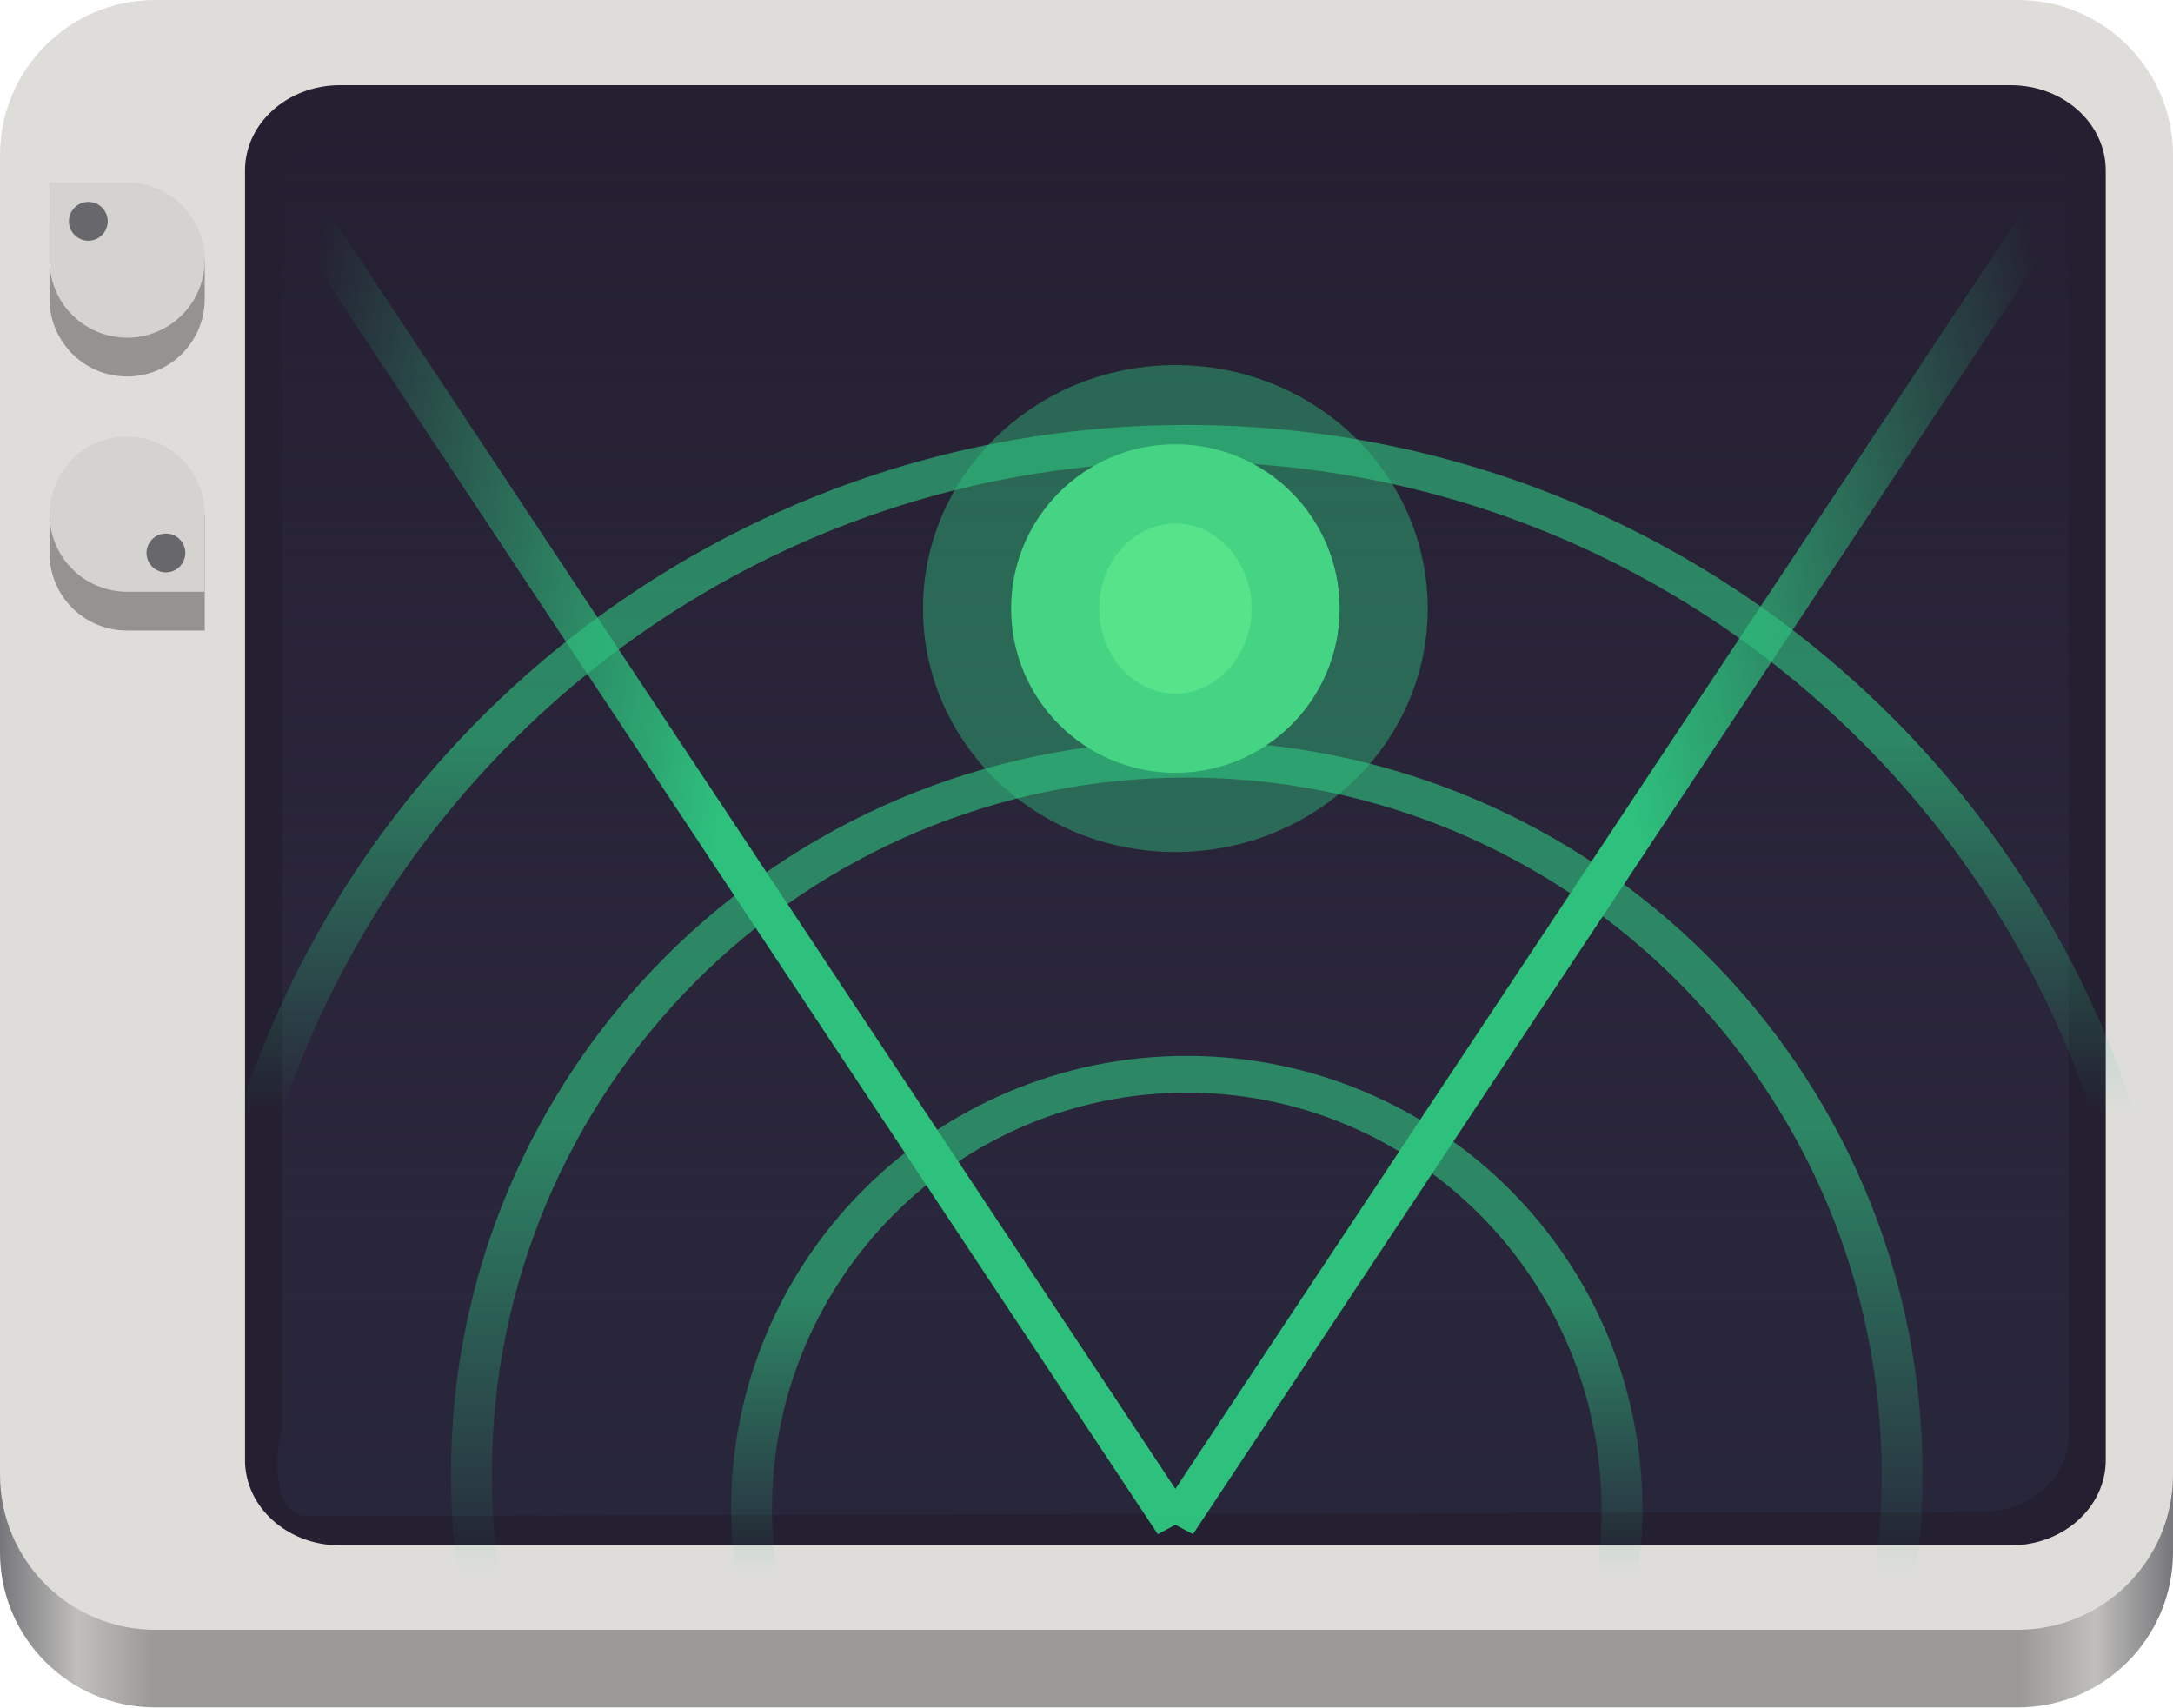
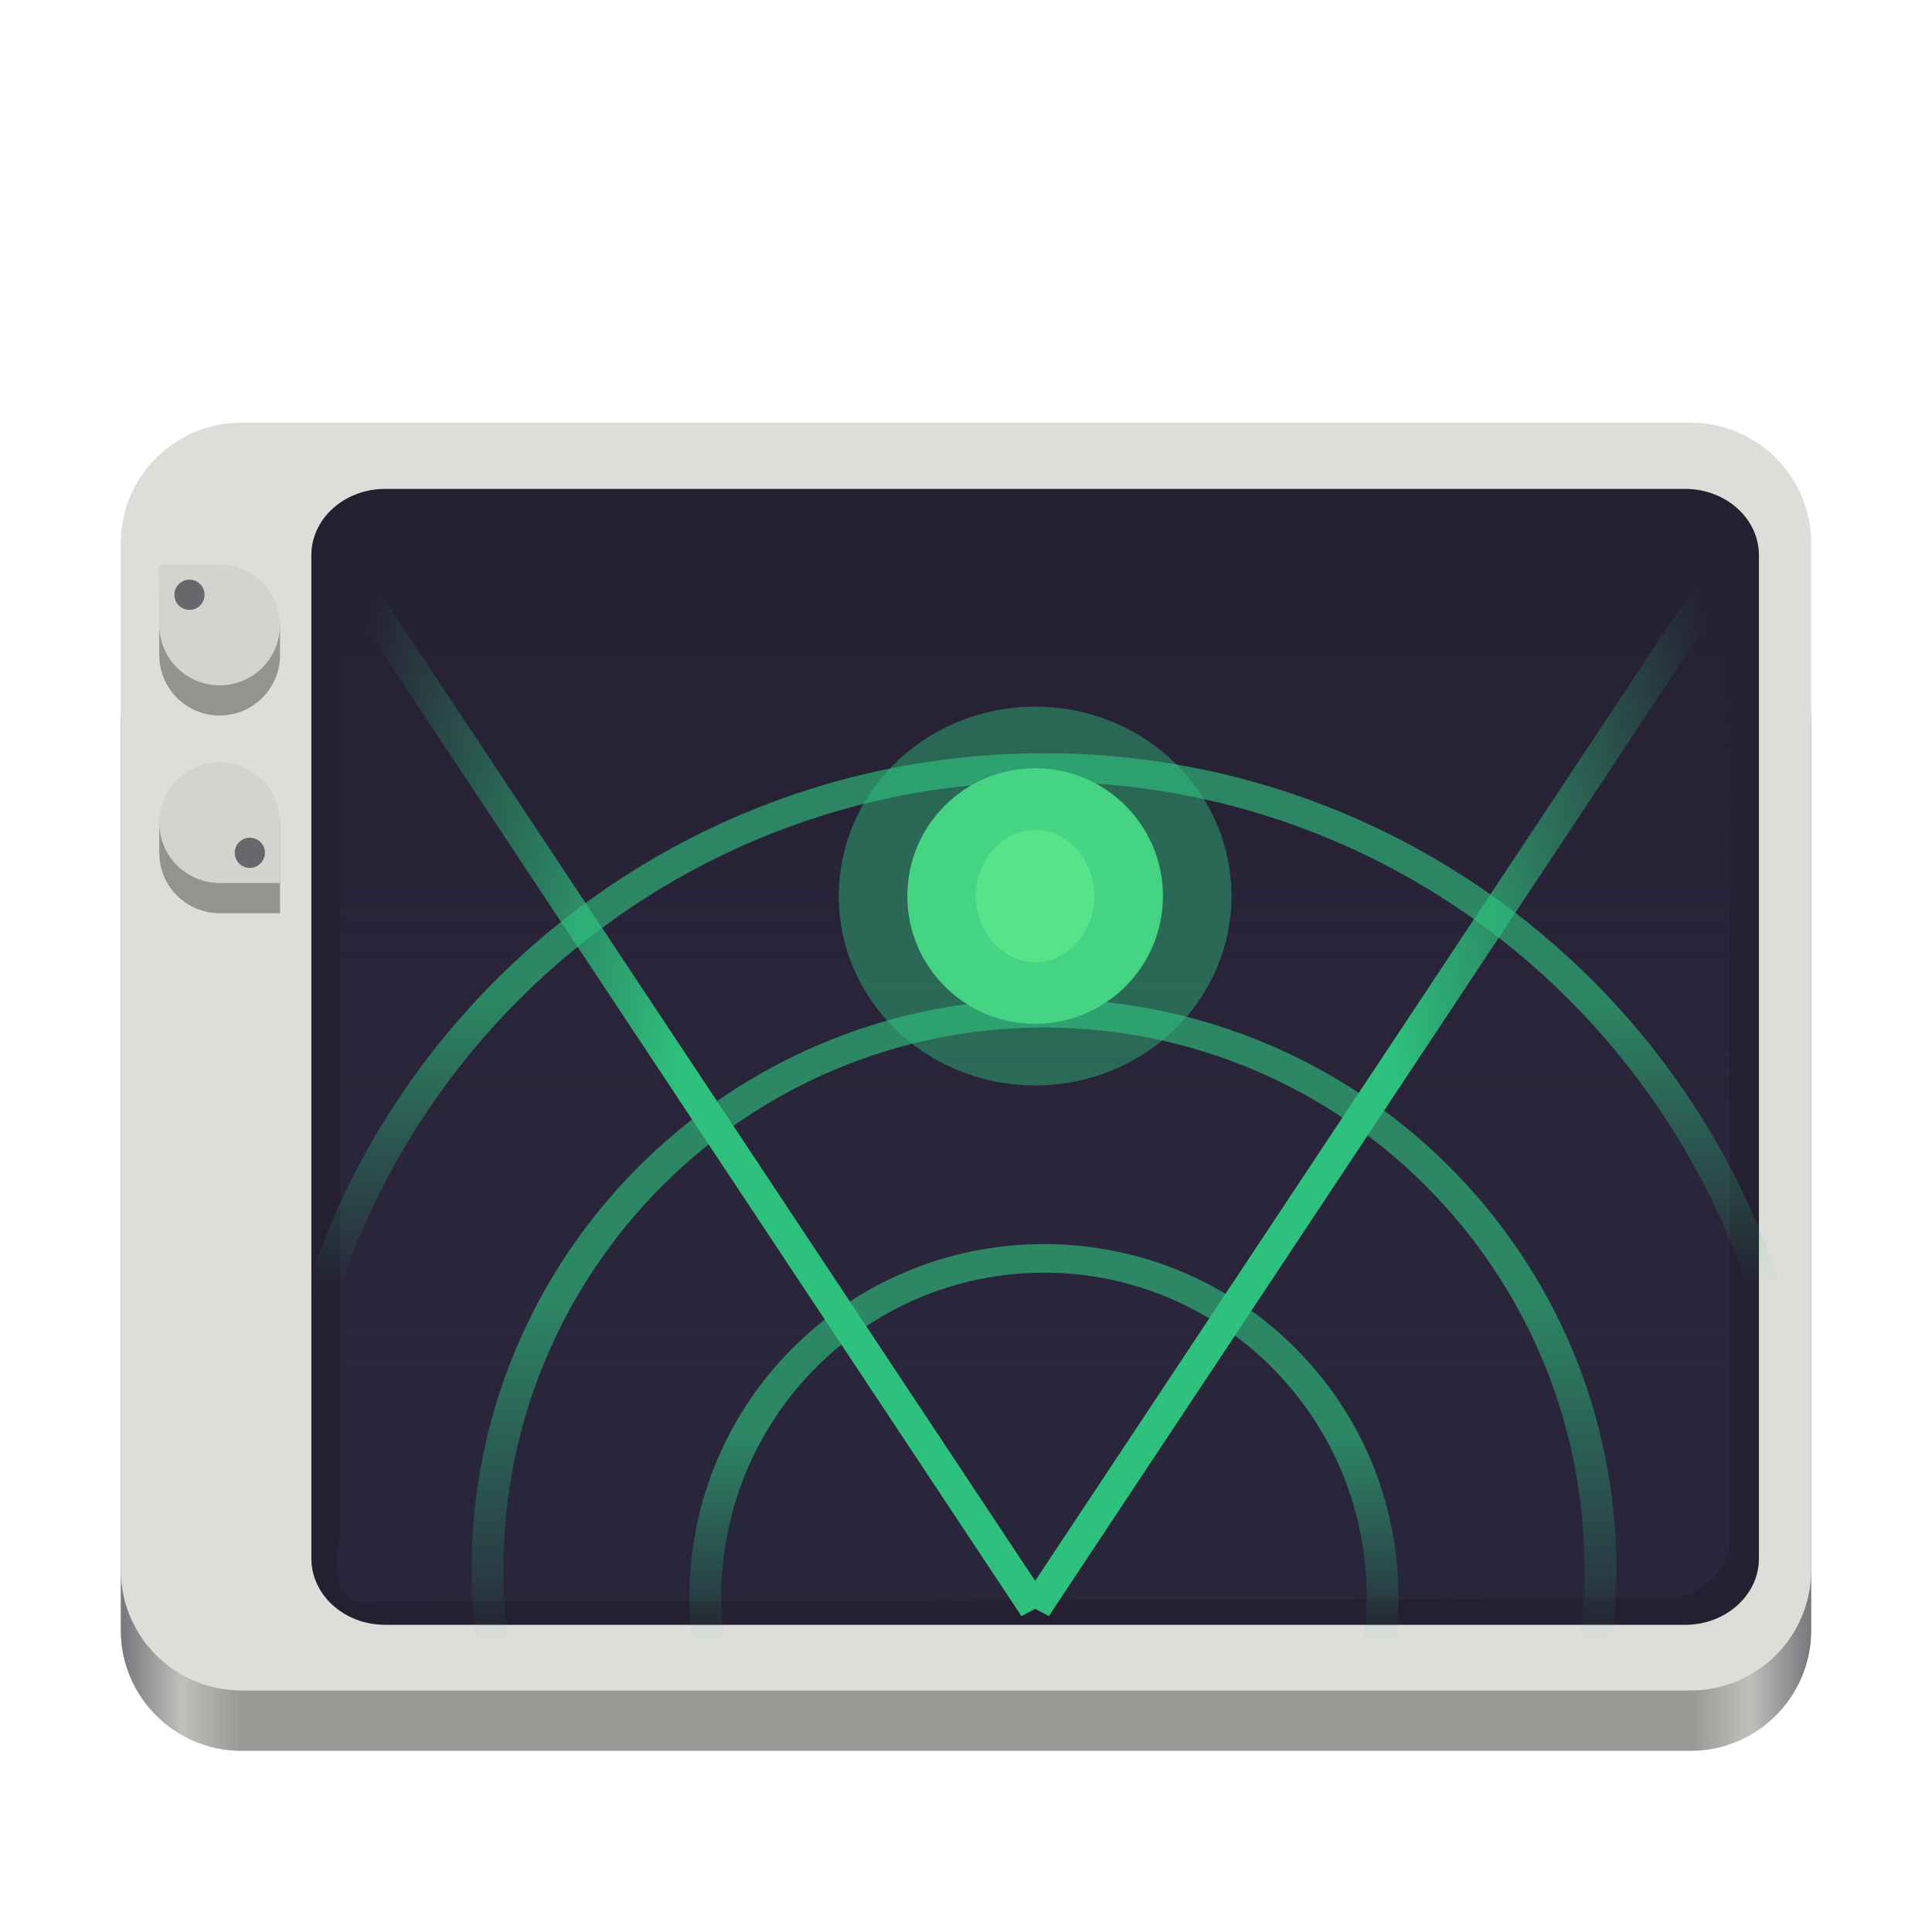
- <svg xmlns="http://www.w3.org/2000/svg" xmlns:xlink="http://www.w3.org/1999/xlink" width="112" height="88" id="svg11300" version="1.0" style="display:inline;enable-background:new" viewBox="0 0 112 88" xml:space="preserve">
+ <svg xmlns="http://www.w3.org/2000/svg" xmlns:xlink="http://www.w3.org/1999/xlink" width="256" height="256" id="svg11300" version="1.0" style="display:inline;enable-background:new" viewBox="0 0 128 128" xml:space="preserve">
  <defs id="defs3">
    <linearGradient id="linearGradient44">
      <stop style="stop-color:#2ec27e;stop-opacity:1;" offset="0.535" id="stop45" />
      <stop style="stop-color:#2ec27e;stop-opacity:0;" offset="1" id="stop46" />
    </linearGradient>
    <linearGradient id="linearGradient34-1">
      <stop style="stop-color:#2ec27e;stop-opacity:0;" offset="0.431" id="stop33" />
      <stop style="stop-color:#2ec27e;stop-opacity:1;" offset="0.741" id="stop34" />
    </linearGradient>
    <linearGradient id="linearGradient653">
      <stop style="stop-color:#28263b;stop-opacity:1;" offset="0" id="stop653" />
      <stop style="stop-color:#352e48;stop-opacity:0;" offset="1" id="stop654" />
    </linearGradient>
    <linearGradient id="linearGradient7">
      <stop style="stop-color:#67a925;stop-opacity:1;" offset="0" id="stop8" />
      <stop style="stop-color:#67a925;stop-opacity:0;" offset="1" id="stop9" />
    </linearGradient>
    <linearGradient xlink:href="#linearGradient1078" id="linearGradient914" gradientUnits="userSpaceOnUse" gradientTransform="matrix(0.25,0,0,0.25,-460.6069,395.4264)" x1="88.596" y1="-449.394" x2="536.596" y2="-449.394" />
    <linearGradient id="linearGradient1078">
      <stop id="stop1066" offset="0" style="stop-color:#77767b;stop-opacity:1" />
      <stop style="stop-color:#c0bfbc;stop-opacity:1" offset="0.036" id="stop1068" />
      <stop id="stop1070" offset="0.071" style="stop-color:#9a9996;stop-opacity:1" />
      <stop style="stop-color:#9a9996;stop-opacity:1" offset="0.929" id="stop1072" />
      <stop id="stop1074" offset="0.964" style="stop-color:#c0bfbc;stop-opacity:1" />
      <stop id="stop1076" offset="1" style="stop-color:#77767b;stop-opacity:1" />
    </linearGradient>
    <linearGradient xlink:href="#linearGradient653" id="linearGradient20" gradientUnits="userSpaceOnUse" x1="-259.918" y1="268.24" x2="-259.918" y2="192.17" />
    <linearGradient xlink:href="#linearGradient34-1" id="linearGradient29" x1="-302.884" y1="293.221" x2="-302.884" y2="243.946" gradientUnits="userSpaceOnUse" />
    <linearGradient xlink:href="#linearGradient34-1" id="linearGradient31" x1="-305.117" y1="306.833" x2="-305.117" y2="226.329" gradientUnits="userSpaceOnUse" />
    <linearGradient xlink:href="#linearGradient34-1" id="linearGradient38" x1="-303.054" y1="275.077" x2="-303.054" y2="209.076" gradientUnits="userSpaceOnUse" />
    <radialGradient xlink:href="#linearGradient44" id="radialGradient46" cx="-301.88" cy="274.983" fx="-301.88" fy="274.983" r="47.405" gradientTransform="matrix(1,0,0,3.244934,0,-624.7414)" gradientUnits="userSpaceOnUse" />
  </defs>
-   <g id="layer1" style="display:inline" transform="translate(-8.000004,-200)">
-     <g id="layer4" style="display:none">
+   <g id="layer1" style="display:inline" transform="translate(0,-172)">
+     <g id="layer4" style="display:inline">
      <rect y="172" x="9.2651362e-08" height="128" width="128" id="hicolor" style="display:inline;overflow:visible;visibility:visible;fill:#f0f0f0;fill-opacity:0;fill-rule:nonzero;stroke:none;stroke-width:0.5;marker:none;enable-background:accumulate" />
    </g>
    <g id="layer2" style="display:none">
      <rect style="display:inline;overflow:visible;visibility:visible;fill:#f0f0f0;fill-opacity:1;fill-rule:nonzero;stroke:none;stroke-width:0.5;marker:none;enable-background:accumulate" id="128" width="128" height="128" x="9.2651362e-08" y="172" />
    </g>
    <g id="layer3" style="display:none">
      <circle cx="64" cy="236" r="59.504" id="circle2892" style="display:inline;opacity:0.1;vector-effect:none;fill:none;fill-opacity:1;stroke:#000000;stroke-width:0.99;stroke-linecap:butt;stroke-linejoin:miter;stroke-miterlimit:4;stroke-dasharray:0.99, 0.99;stroke-dashoffset:0;stroke-opacity:1;marker:none;marker-start:none;marker-mid:none;marker-end:none;paint-order:normal;enable-background:new" />
      <rect ry="7.929" rx="8.701" y="180.495" x="20.495" height="111.01" width="87.01" id="rect2894" style="display:inline;opacity:0.1;vector-effect:none;fill:none;fill-opacity:1;stroke:#000000;stroke-width:0.99;stroke-linecap:butt;stroke-linejoin:miter;stroke-miterlimit:4;stroke-dasharray:0.99, 0.99;stroke-dashoffset:0;stroke-opacity:1;marker:none;marker-start:none;marker-mid:none;marker-end:none;paint-order:normal;enable-background:new" />
      <rect ry="7.924" rx="7.924" y="184.495" x="12.495" height="103.01" width="103.01" id="rect2896" style="display:inline;opacity:0.1;vector-effect:none;fill:none;fill-opacity:1;stroke:#000000;stroke-width:0.99;stroke-linecap:butt;stroke-linejoin:miter;stroke-miterlimit:4;stroke-dasharray:0.99, 0.99;stroke-dashoffset:0;stroke-opacity:1;marker:none;marker-start:none;marker-mid:none;marker-end:none;paint-order:normal;enable-background:new" />
      <rect ry="8.701" rx="7.929" y="200.495" x="8.495" height="87.01" width="111.01" id="rect2898" style="display:inline;opacity:0.1;vector-effect:none;fill:none;fill-opacity:1;stroke:#000000;stroke-width:0.99;stroke-linecap:butt;stroke-linejoin:miter;stroke-miterlimit:4;stroke-dasharray:0.99, 0.99;stroke-dashoffset:0;stroke-opacity:1;marker:none;marker-start:none;marker-mid:none;marker-end:none;paint-order:normal;enable-background:new" />
      <path id="path2900" d="M 2.6203015e-5,289 H 128" style="display:inline;fill:none;stroke:#62a0ea;stroke-width:2;stroke-linecap:butt;stroke-linejoin:miter;stroke-miterlimit:4;stroke-dasharray:none;stroke-opacity:1;enable-background:new" />
    </g>
    <g style="display:inline;enable-background:new" id="g1064" transform="translate(446.4579,4.922089)">
      <rect ry="8" rx="8" y="207.078" x="-438.458" height="76" width="112" id="rect884" style="display:inline;opacity:1;vector-effect:none;fill:url(#linearGradient914);fill-opacity:1;stroke:none;stroke-width:0.25;stroke-linecap:butt;stroke-linejoin:miter;stroke-miterlimit:4;stroke-dasharray:none;stroke-dashoffset:0;stroke-opacity:1;marker:none;marker-start:none;marker-mid:none;marker-end:none;paint-order:normal;enable-background:new" />
      <rect style="display:inline;opacity:1;vector-effect:none;fill:#deddda;fill-opacity:1;stroke:none;stroke-width:0.25;stroke-linecap:butt;stroke-linejoin:miter;stroke-miterlimit:4;stroke-dasharray:none;stroke-dashoffset:0;stroke-opacity:1;marker:none;marker-start:none;marker-mid:none;marker-end:none;paint-order:normal;enable-background:new" id="rect886" width="112" height="84" x="-438.458" y="195.078" rx="8" ry="8" />
      <rect style="display:inline;opacity:1;fill:#241f31;fill-opacity:1;stroke:none;stroke-width:6.149;stroke-dasharray:none;stroke-dashoffset:0;stroke-opacity:1;enable-background:new" id="rect4" width="95.905" height="83.737" x="-351.24" y="188.59" ry="4.89" transform="matrix(1,0,0,0.8987399,-74.58944,29.97555)" />
      <path id="path6" style="display:inline;opacity:1;fill:url(#linearGradient20);stroke-width:5.412;enable-background:new" d="m -343.876,191.978 h 79.753 c 2.33,0 4.206,1.876 4.206,4.206 v 68.096 c 0,2.33 -1.876,4.199 -4.206,4.206 l -82.686,0.23 c -2.33,0.006 -1.272,-5.563 -1.272,-4.436 v -68.096 c 0,-2.33 1.876,-4.206 4.206,-4.206 z" transform="matrix(1.044254,0,0,0.9385124,-60.42376,21.02301)" />
      <ellipse style="display:inline;opacity:0.623;fill:none;stroke:url(#linearGradient29);stroke-width:2.02;stroke-dasharray:none;enable-background:new" id="path22" cx="-303.439" cy="268.358" rx="21.482" ry="23.902" transform="matrix(1.044254,0,0,0.9385124,-60.42376,21.02301)" />
      <ellipse style="display:inline;opacity:0.623;fill:none;stroke:url(#linearGradient31);stroke-width:2.02;stroke-dasharray:none;enable-background:new" id="ellipse22" cx="-303.439" cy="266.436" rx="35.308" ry="39.286" transform="matrix(1.044254,0,0,0.9385124,-60.42376,21.02301)" />
      <ellipse style="display:inline;opacity:0.623;fill:none;stroke:url(#linearGradient38);stroke-width:2.02;stroke-dasharray:none;enable-background:new" id="ellipse23" cx="-303.439" cy="263.369" rx="48.138" ry="53.562" transform="matrix(1.044254,0,0,0.9385124,-60.42376,21.02301)" />
      <path style="display:inline;opacity:0.982;fill:none;stroke:url(#radialGradient46);stroke-width:2.02;stroke-dasharray:none;stroke-opacity:1;enable-background:new" d="m -301.981,269.196 -46.537,-78.077 m 46.537,78.077 46.537,-78.077" id="path24" transform="matrix(1.044254,0,0,0.9385124,-62.53192,21.02301)" />
      <ellipse style="display:inline;opacity:1;fill:#57e389;fill-opacity:1;stroke:#2ec27e;stroke-width:8.7;stroke-linecap:butt;stroke-linejoin:miter;stroke-dasharray:none;stroke-opacity:0.44;paint-order:normal;enable-background:new" id="path26" cx="-304" cy="218.878" rx="8.108" ry="9.022" transform="matrix(1.044254,0,0,0.9385124,-60.42376,21.02301)" />
      <g id="g25" transform="translate(0.900177,2.19959)">
        <path id="path1084-5-3" d="m -436.806,204.283 v 4 c 0,2.209 1.791,4 4,4 2.209,0 4,-1.791 4,-4 v -2 l -4,-2 z" style="display:inline;vector-effect:none;fill:#949390;fill-opacity:1;stroke:none;stroke-width:4;stroke-linecap:round;stroke-linejoin:miter;stroke-miterlimit:4;stroke-dasharray:none;stroke-dashoffset:0;stroke-opacity:1;marker:none;marker-start:none;marker-mid:none;marker-end:none;paint-order:normal;enable-background:new" />
        <path id="path1086-4-6" d="m -436.806,202.283 v 4 a 4,4 0 0 0 4,4 4,4 0 0 0 4,-4 4,4 0 0 0 -4,-4 z" style="display:inline;vector-effect:none;fill:#d5d3cf;fill-opacity:1;stroke:none;stroke-width:4;stroke-linecap:round;stroke-linejoin:miter;stroke-miterlimit:4;stroke-dasharray:none;stroke-dashoffset:0;stroke-opacity:1;marker:none;marker-start:none;marker-mid:none;marker-end:none;paint-order:normal;enable-background:new" />
        <ellipse ry="1" rx="1" cy="-204.283" cx="-434.806" id="ellipse1088-7-7" style="display:inline;vector-effect:none;fill:#68676b;fill-opacity:1;stroke:none;stroke-width:4;stroke-linecap:round;stroke-linejoin:miter;stroke-miterlimit:4;stroke-dasharray:none;stroke-dashoffset:0;stroke-opacity:1;marker:none;marker-start:none;marker-mid:none;marker-end:none;paint-order:normal;enable-background:new" transform="scale(1,-1)" />
      </g>
      <g id="g26" transform="translate(-8.448,-2.5)">
        <path id="path1074-2-5" d="m -327,229 v 6 h -4 c -2.216,0 -4,-1.784 -4,-4 v -2 z" style="display:inline;vector-effect:none;fill:#949390;fill-opacity:1;stroke:none;stroke-width:4;stroke-linecap:round;stroke-linejoin:miter;stroke-miterlimit:4;stroke-dasharray:none;stroke-dashoffset:0;stroke-opacity:1;marker:none;marker-start:none;marker-mid:none;marker-end:none;paint-order:normal;enable-background:new" transform="translate(-92.45794,-4.92209)" />
        <path id="path1076-0-3" d="m -327,233 v -4 a 4,4 0 0 0 -4,-4 4,4 0 0 0 -4,4 4,4 0 0 0 4,4 z" style="display:inline;vector-effect:none;fill:#d5d3cf;fill-opacity:1;stroke:none;stroke-width:4;stroke-linecap:round;stroke-linejoin:miter;stroke-miterlimit:4;stroke-dasharray:none;stroke-dashoffset:0;stroke-opacity:1;marker:none;marker-start:none;marker-mid:none;marker-end:none;paint-order:normal;enable-background:new" transform="translate(-92.45794,-4.92209)" />
        <ellipse ry="1" rx="1" cy="231" cx="329" id="ellipse1078-6-5" style="display:inline;vector-effect:none;fill:#68676b;fill-opacity:1;stroke:none;stroke-width:4;stroke-linecap:round;stroke-linejoin:miter;stroke-miterlimit:4;stroke-dasharray:none;stroke-dashoffset:0;stroke-opacity:1;marker:none;marker-start:none;marker-mid:none;marker-end:none;paint-order:normal;enable-background:new" transform="matrix(-1,0,0,1,-92.45794,-4.92209)" />
      </g>
    </g>
  </g>
</svg>
